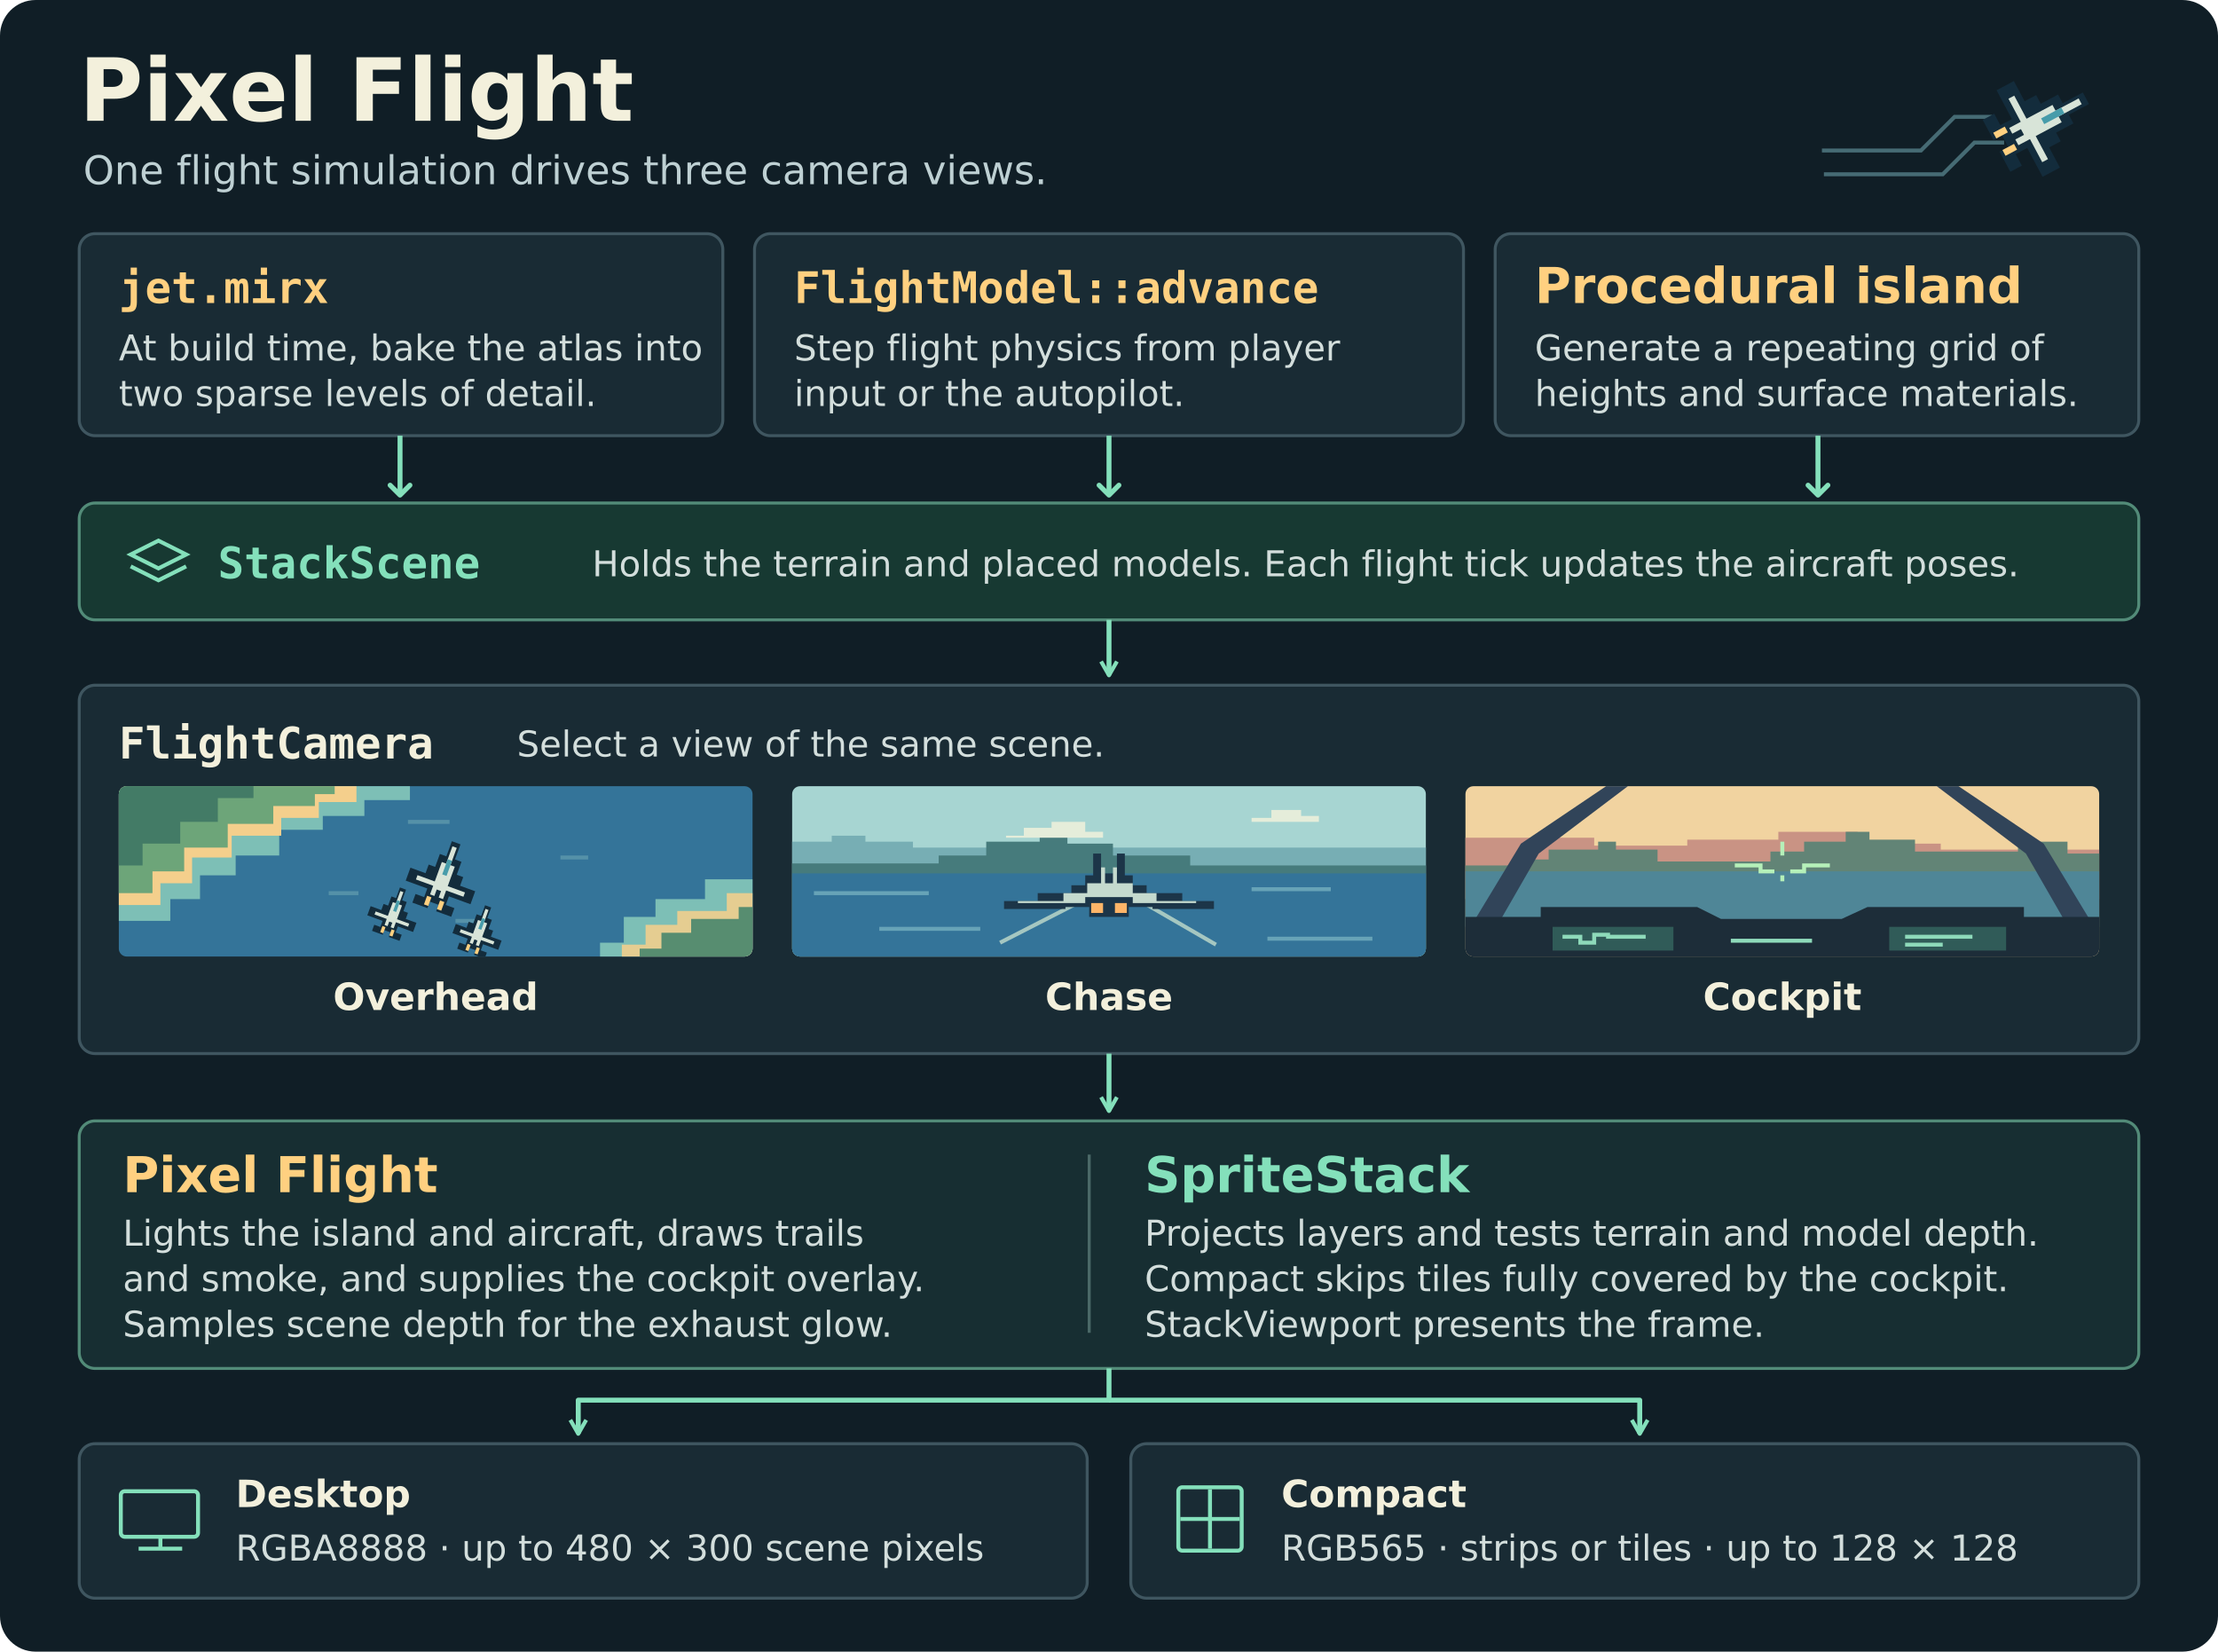
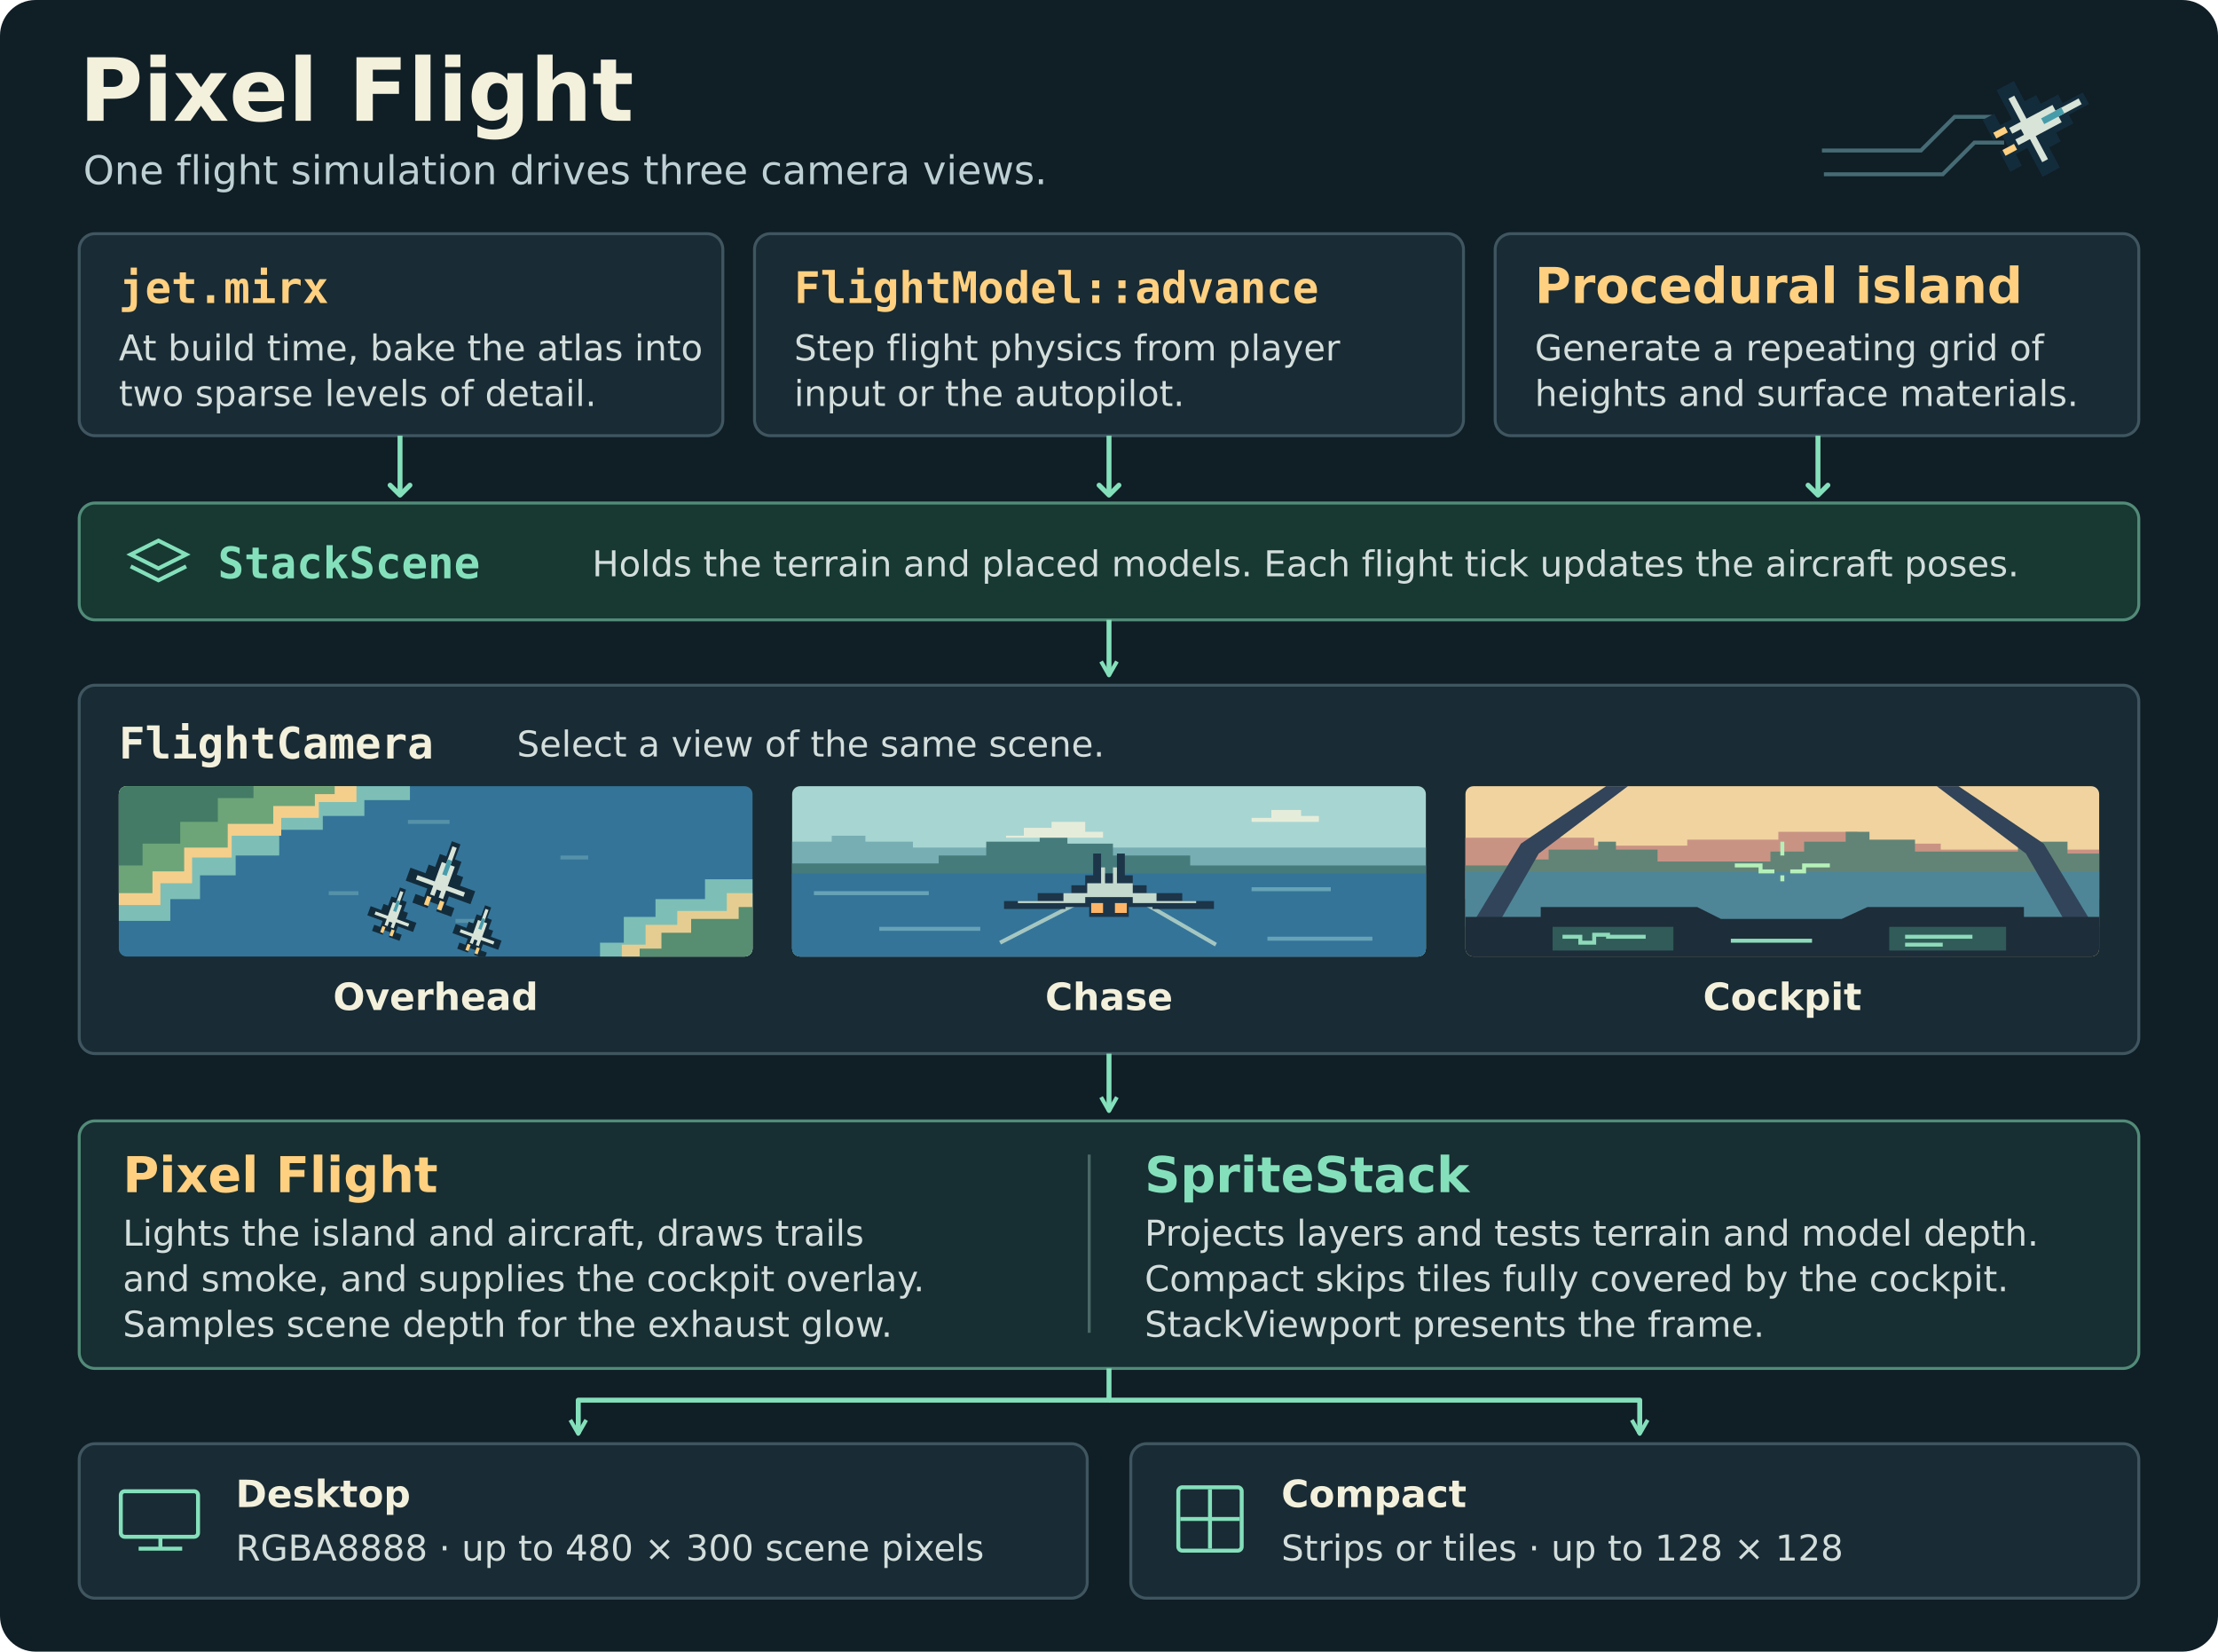
<svg xmlns="http://www.w3.org/2000/svg" width="1120" height="834" viewBox="0 0 1120 834" role="img" aria-labelledby="title desc">
  <defs>
    <style>
      text { font-family: -apple-system, BlinkMacSystemFont, "Segoe UI", "DejaVu Sans", sans-serif; }
      .title { font-size: 44px; font-weight: 750; fill: #f3f0dc; }
      .lead { font-size: 20px; fill: #bed0d3; }
      .name { font-size: 25px; font-weight: 700; fill: #f3f0dc; }
      .code { font-family: ui-monospace, "SFMono-Regular", Menlo, "DejaVu Sans Mono", monospace; font-size: 22px; font-weight: 600; fill: #f3f0dc; }
      .body { font-size: 18px; fill: #d3dedc; }
      .caption { font-size: 19px; font-weight: 650; fill: #f3f0dc; }
      .mint { fill: #84e0bb; }
      .gold { fill: #ffd080; }
      .card { fill: #192b34; stroke: #3f5660; stroke-width: 1.5; }
      .line { fill: none; stroke: #84e0bb; stroke-width: 2.5; stroke-linejoin: round; marker-end: url(#arrow); }
    </style>
    <marker id="arrow" orient="auto" markerUnits="userSpaceOnUse" markerWidth="10" markerHeight="10" refX="8" refY="5">
      <path d="M1 1l7 4-7 4" fill="none" stroke="#84e0bb" stroke-width="2" stroke-linejoin="round" />
    </marker>
    <g id="jet">
      <path d="M-2-16h4v7h3v6h3v4h7v6H5v4h4v4H2v-3h-4v3h-7v-4h4V7h-10V1h7v-4h3v-6h3z" fill="#132c3c" />
      <path d="M-1-14h2v8h2v9h8v2H3v4H1v-3h-2v3h-2V5h-8V3h8v-9h2z" fill="#d8e4d8" />
      <path d="M-1-8h2v7h-2z" fill="#479caa" />
      <path d="M-4 10h2v4h-2zm6 0h2v4H2z" fill="#ffd080" />
    </g>
    <clipPath id="cameraCrop">
      <rect width="320" height="86" rx="4" />
    </clipPath>
  </defs>
  <rect width="1120" height="834" rx="18" fill="#101e26" />
  <text x="40" y="61" class="title">Pixel Flight</text>
  <text x="42" y="93" class="lead">One flight simulation drives three camera views.</text>
  <g aria-hidden="true" transform="translate(1030 62)">
    <path d="M-110 14h50l17-17h19m-85 29h60l16-16h15" fill="none" stroke="#466b74" stroke-width="2" />
    <use href="#jet" transform="rotate(62) scale(1.65)" />
  </g>
  <g>
    <rect class="card" x="40" y="118" width="325" height="102" rx="8" />
    <text x="60" y="153" class="code gold">jet.mirx</text>
    <text x="60" y="182" class="body">At build time, bake the atlas into</text>
    <text x="60" y="205" class="body">two sparse levels of detail.</text>
    <rect class="card" x="381" y="118" width="358" height="102" rx="8" />
    <text x="401" y="153" class="code gold">FlightModel::advance</text>
    <text x="401" y="182" class="body">Step flight physics from player</text>
    <text x="401" y="205" class="body">input or the autopilot.</text>
    <rect class="card" x="755" y="118" width="325" height="102" rx="8" />
    <text x="775" y="153" class="name gold">Procedural island</text>
    <text x="775" y="182" class="body">Generate a repeating grid of</text>
    <text x="775" y="205" class="body">heights and surface materials.</text>
  </g>
  <path d="M202 220v30m358-30v30m358-30v30" fill="none" stroke="#84e0bb" stroke-width="2.5" />
  <g fill="none" stroke="#84e0bb" stroke-width="2.5" stroke-linecap="round" stroke-linejoin="round">
    <path d="m197 245 5 5 5-5m348 0 5 5 5-5m348 0 5 5 5-5" />
  </g>
  <rect x="40" y="254" width="1040" height="59" rx="8" fill="#173932" stroke="#528b78" stroke-width="1.5" />
  <g fill="none" stroke="#84e0bb" stroke-width="2" aria-hidden="true">
    <path d="m66 280 14-7 14 7-14 7z" />
    <path d="m66 286 14 7 14-7" />
  </g>
  <text x="110" y="292" class="code mint">StackScene</text>
  <text x="299" y="291" class="body">Holds the terrain and placed models. Each flight tick updates the aircraft poses.</text>
  <path class="line" d="M560 313v28" />
  <rect class="card" x="40" y="346" width="1040" height="186" rx="8" />
  <text x="60" y="383" class="code">FlightCamera</text>
  <text x="261" y="382" class="body">Select a view of the same scene.</text>
  <g transform="translate(60 397)" aria-hidden="true">
    <g clip-path="url(#cameraCrop)">
      <rect width="320" height="86" fill="#347499" />
      <path d="M0 68h26V57h15V45h18V35h22V22h22v-7h21v-8h23V0H0z" fill="#7dbfb6" />
      <path d="M0 60h21V49h16V36h20V25h25V16h19V8h19V0H0z" fill="#f4cf8c" />
      <path d="M0 54h17V43h16V31h22V19h23V10h21V4h10V0H0z" fill="#6da579" />
      <path d="M0 40h12V29h19V18h19V6h18V0H0z" fill="#437b66" />
      <path d="M243 86v-7h12V66h16v-9h25V47h24v39z" fill="#7dbfb6" />
      <path d="M254 86v-6h12V70h16v-7h25v-9h13v32z" fill="#e5cd91" />
      <path d="M263 86v-4h11v-8h15v-7h24v-6h7v25z" fill="#578d70" />
      <path d="M146 18h21m-61 36h15m102-18h14m-67 32h14" stroke="#5591a8" stroke-width="2" />
      <use href="#jet" transform="translate(164 46) rotate(20) scale(1.16)" />
      <use href="#jet" transform="translate(139 64) rotate(20) scale(.82)" />
      <use href="#jet" transform="translate(182 73) rotate(20) scale(.82)" />
    </g>
  </g>
  <g transform="translate(400 397)" aria-hidden="true">
    <g clip-path="url(#cameraCrop)">
      <rect width="320" height="86" fill="#a7d5d2" />
      <path d="M0 28h20v-3h17v3h24v3h259v55H0z" fill="#77aeb4" />
      <path d="M0 39h74v-4h24v-7h27v-5h14v6h23v6h39v5h119v46H0z" fill="#467b7c" />
      <path d="M0 44h320v42H0z" fill="#347499" />
      <path d="M11 54h58m163-2h40M44 72h51m145 5h53" fill="none" stroke="#67a3b7" stroke-width="2" />
      <path d="M108 25h9v-4h14v-3h17v5h9v3h-49zM232 16h10v-4h15v3h9v3h-34z" fill="#e5edda" />
      <path d="M105 79l41-21m68 22-38-22" fill="none" stroke="#b9d6c8" stroke-width="2" opacity=".85" />
      <path d="M107 58h17v-4h17v-4h7v-5h4V34h4v10h8V34h4v11h4v5h7v4h18v4h16v4h-31v-1h-12v5h-20v-5h-12v1h-31z" fill="#1c3548" />
      <path d="M114 58h23v-4h12v-5h7v-8h2v8h4v-8h2v8h8v5h12v4h20v1h-32v-3h-24v3h-34z" fill="#c5dace" />
      <path d="M151 59h6v5h-6zm12 0h6v5h-6z" fill="#ffb568" />
    </g>
  </g>
  <g transform="translate(740 397)" aria-hidden="true">
    <g clip-path="url(#cameraCrop)">
      <rect width="320" height="86" fill="#f1d3a0" />
      <path d="M0 26h65v4h47v-3h46v-4h40v6h42v3h80v25H0z" fill="#c99384" />
      <path d="M0 40h24v-3h18v-5h25v-4h9v4h21v6h57v-5h17v-5h21v-5h12v4h23v6h52v-5h25v6h16v32H0z" fill="#628476" />
      <path d="M0 43h320v28H0z" fill="#4f8697" />
      <path d="M5 67 28 29 71 0h11L37 34 18 67zm310 0-23-38-43-29h-11l45 34 19 33z" fill="#314459" />
      <path d="M0 66h38v-5h79l12 6h61l13-6h79v5h38v20H0z" fill="#1d2d39" />
      <path d="M44 71h61v12H44zm170 0h59v12h-59z" fill="#305b58" />
      <path d="M49 76h9v3h7v-4h7v1h19m131 0h34m-34 4h19m-107-2h41" fill="none" stroke="#8edaba" stroke-width="2" />
      <path d="M136 40h13v3h7m28-3h-13v3h-7m-4-15v7m0 10v3" fill="none" stroke="#b5f0b9" stroke-width="2" />
    </g>
  </g>
  <text x="220" y="510" class="caption" text-anchor="middle">Overhead</text>
  <text x="560" y="510" class="caption" text-anchor="middle">Chase</text>
  <text x="900" y="510" class="caption" text-anchor="middle">Cockpit</text>
  <path class="line" d="M560 532v29" />
  <rect x="40" y="566" width="1040" height="125" rx="8" fill="#172e32" stroke="#528b78" stroke-width="1.5" />
  <path d="M550 583v90" stroke="#4a6867" stroke-width="1.5" />
  <text x="62" y="602" class="name gold">Pixel Flight</text>
  <text x="62" y="629" class="body">Lights the island and aircraft, draws trails</text>
  <text x="62" y="652" class="body">and smoke, and supplies the cockpit overlay.</text>
  <text x="62" y="675" class="body">Samples scene depth for the exhaust glow.</text>
  <text x="578" y="602" class="name mint">SpriteStack</text>
  <text x="578" y="629" class="body">Projects layers and tests terrain and model depth.</text>
  <text x="578" y="652" class="body">Compact skips tiles fully covered by the cockpit.</text>
  <text x="578" y="675" class="body">StackViewport presents the frame.</text>
  <path class="line" d="M560 691v16H292v17" />
  <path class="line" d="M560 707h268v17" />
  <g>
    <rect class="card" x="40" y="729" width="509" height="78" rx="8" />
    <g fill="none" stroke="#84e0bb" stroke-width="2" aria-hidden="true">
      <rect x="61" y="753" width="39" height="23" rx="2" />
      <path d="M81 776v6m-11 0h22" />
    </g>
    <text x="119" y="761" class="caption">Desktop</text>
    <text x="119" y="788" class="body">RGBA8888 · up to 480 × 300 scene pixels</text>
    <rect class="card" x="571" y="729" width="509" height="78" rx="8" />
    <g fill="none" stroke="#84e0bb" stroke-width="2" aria-hidden="true">
      <rect x="595" y="751" width="32" height="32" rx="2" />
      <path d="M611 752v30m-15-15h30" />
    </g>
    <text x="647" y="761" class="caption">Compact</text>
-     <text x="647" y="788" class="body">RGB565 · strips or tiles · up to 128 × 128</text>
+     <text x="647" y="788" class="body">Strips or tiles · up to 128 × 128</text>
  </g>
</svg>
